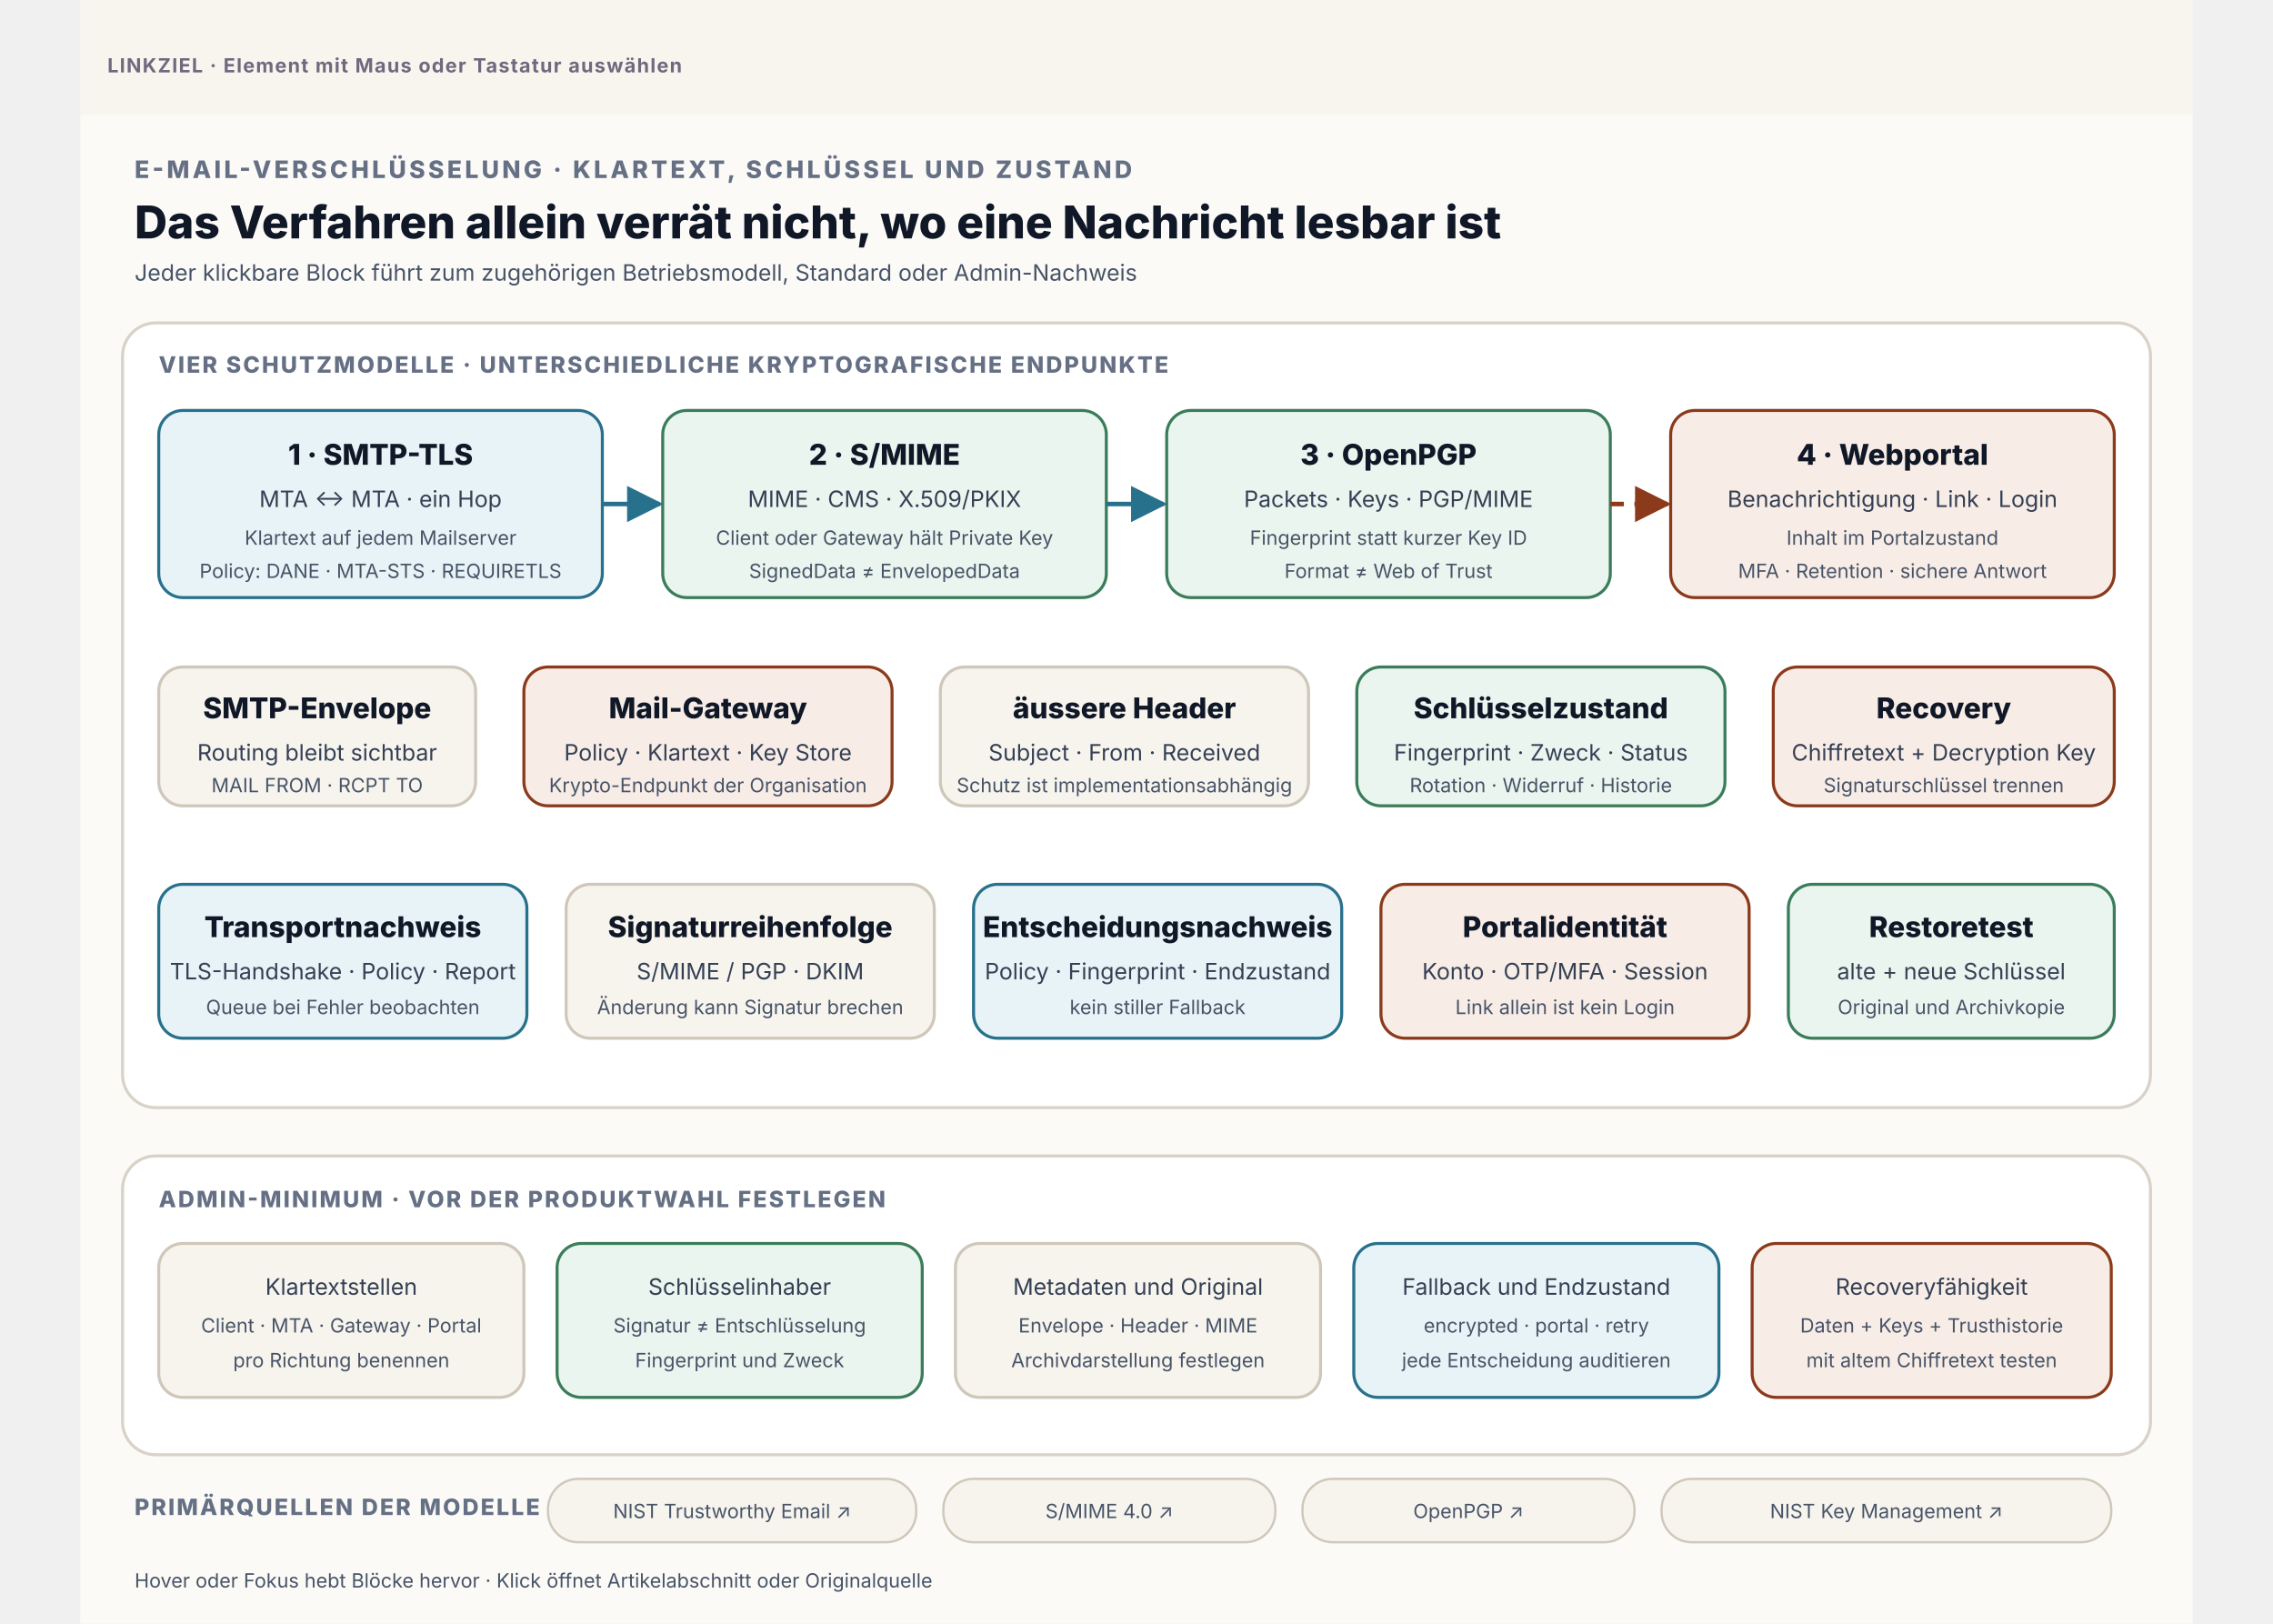
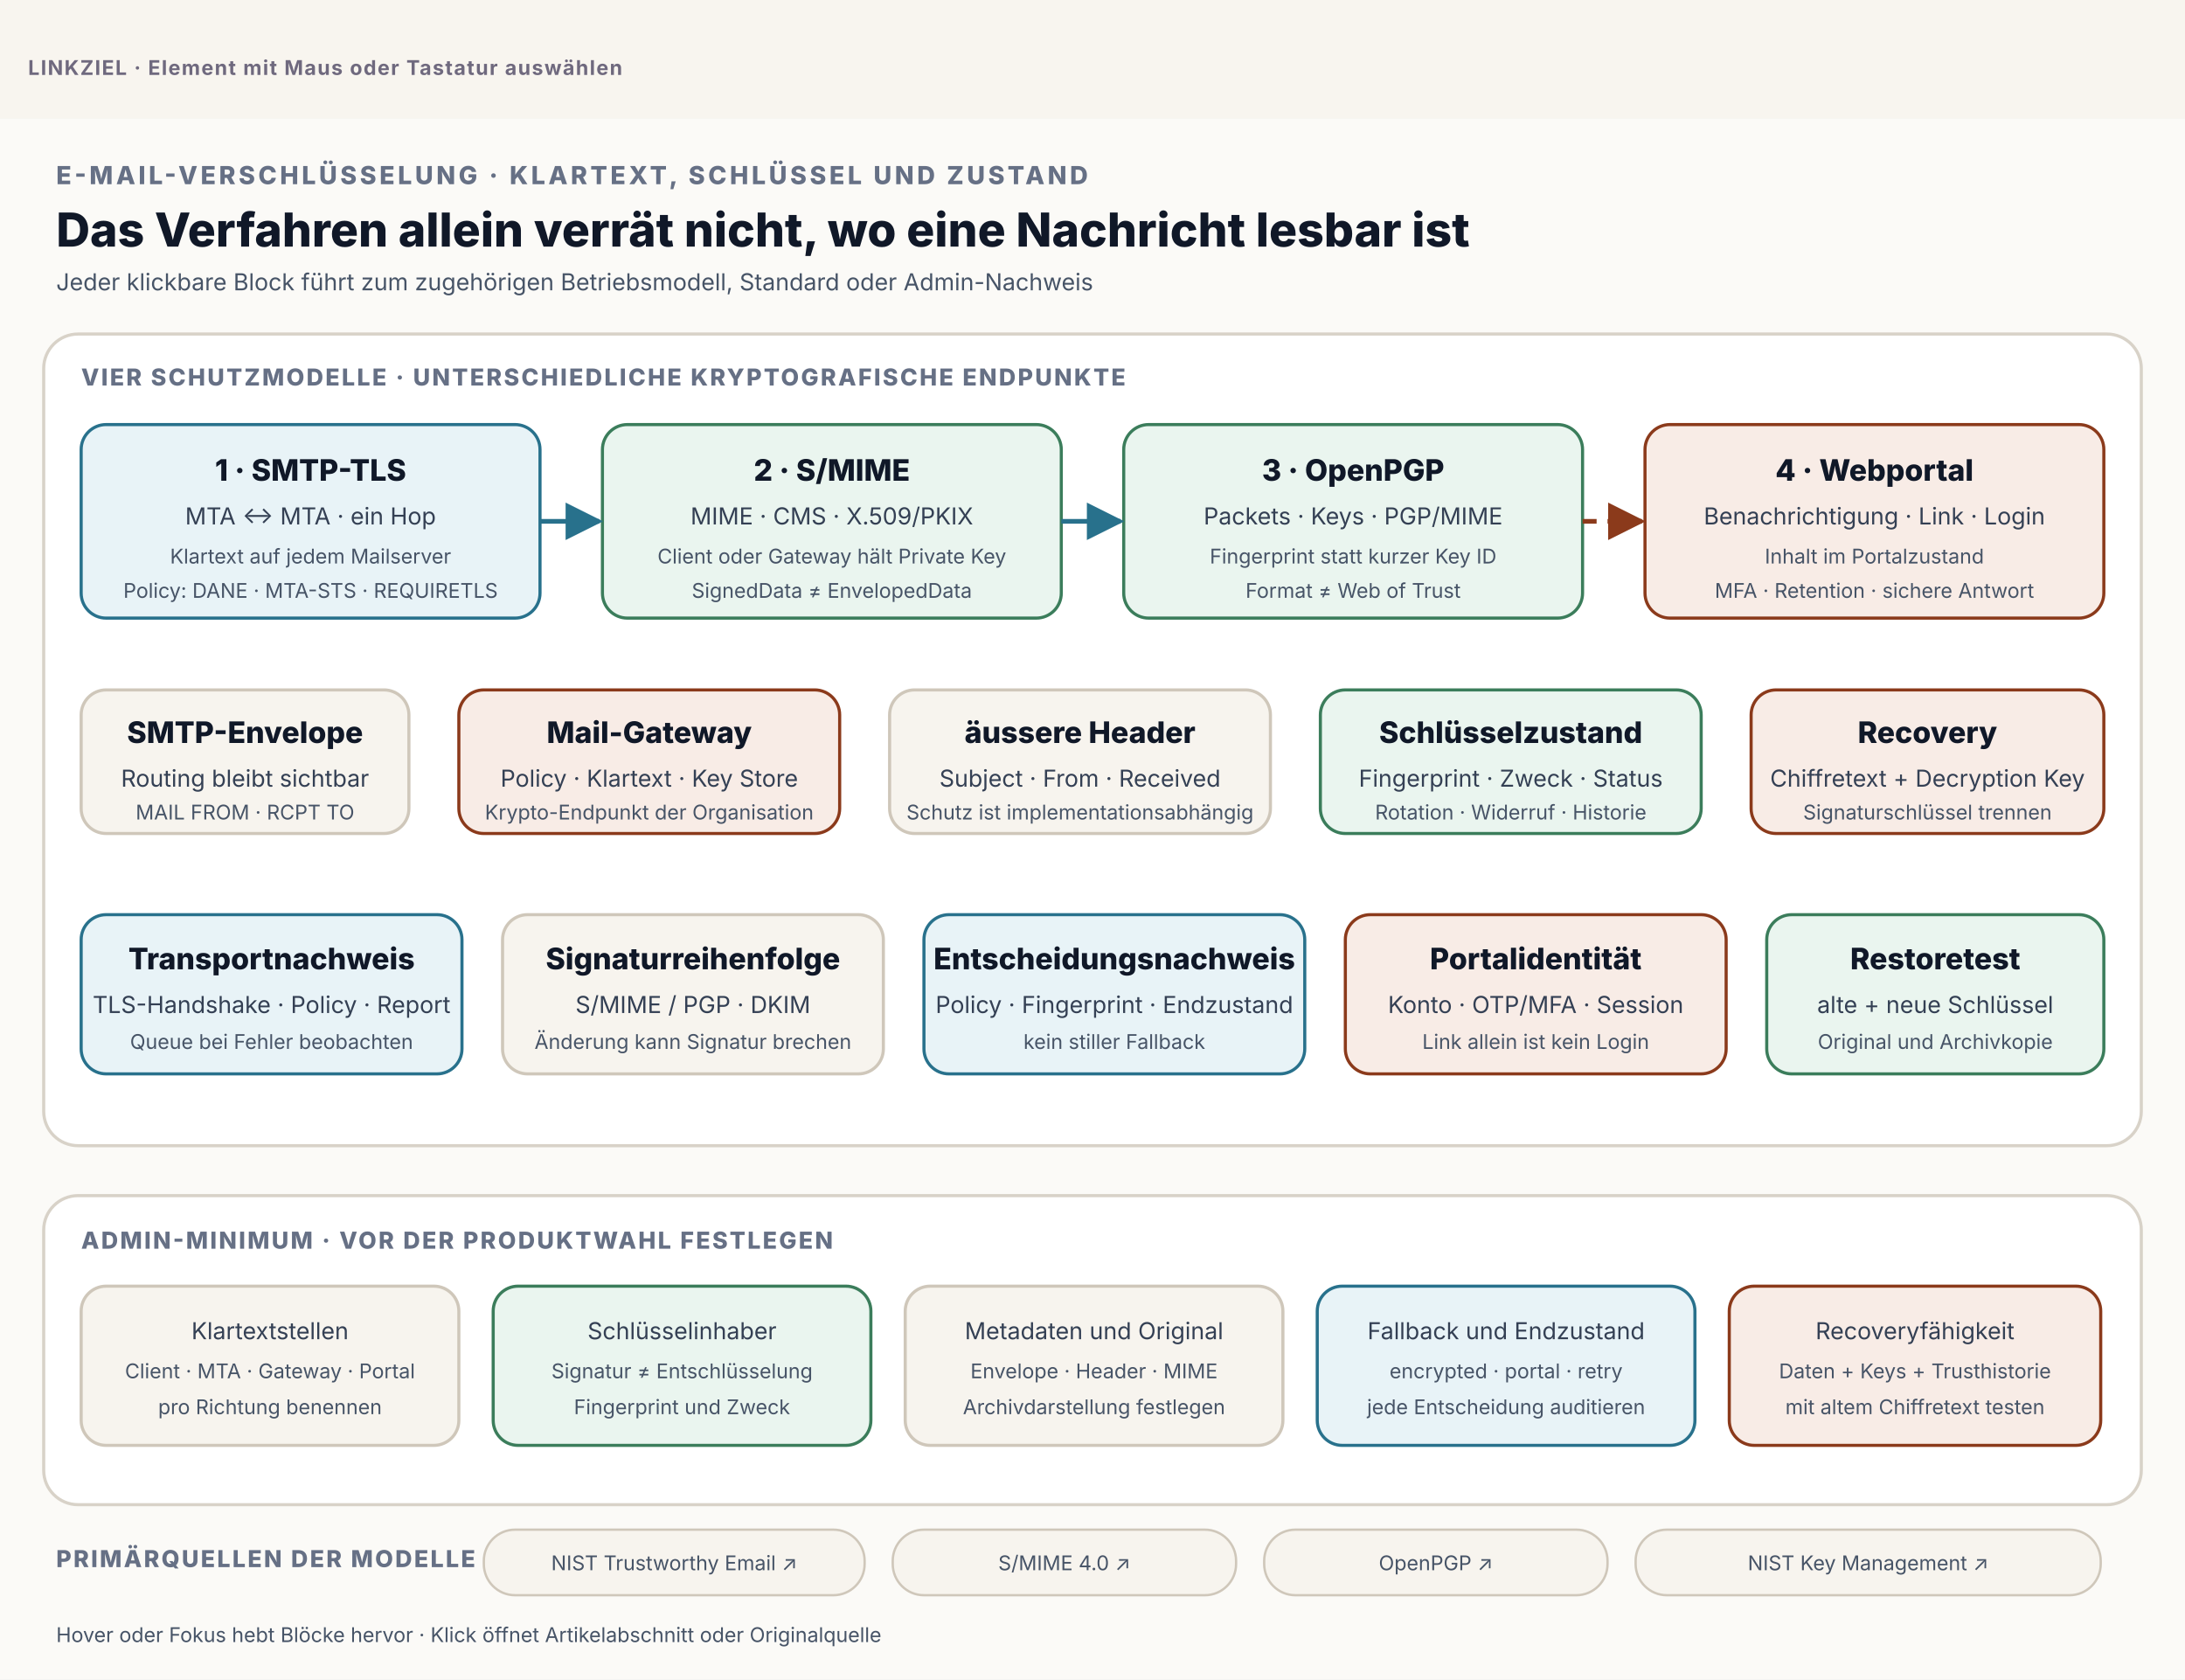
- <svg xmlns="http://www.w3.org/2000/svg" width="1400" height="1000" viewBox="0 -76 1400 1076" role="img" aria-labelledby="title desc">
+ <svg xmlns="http://www.w3.org/2000/svg" width="100%" height="100%" viewBox="0 -76 1400 1076" preserveAspectRatio="xMidYMid meet" role="img" aria-labelledby="title desc">
  <style>
    :root { color-scheme: light; }
    text { font-family: Inter, ui-sans-serif, system-ui, -apple-system, BlinkMacSystemFont, "Segoe UI", sans-serif; fill: #101828; }
    .eyebrow { font-size: 16px; font-weight: 800; letter-spacing: 2px; fill: #667085; }
    .title { font-size: 30px; font-weight: 800; }
    .subtitle { font-size: 15px; fill: #475467; }
    .section { font-size: 15px; font-weight: 800; letter-spacing: 1.3px; fill: #667085; }
    .label { font-size: 19px; font-weight: 800; }
    .body { font-size: 15px; fill: #344054; }
    .small { font-size: 13px; fill: #475467; }
    .arrow { stroke: #28718c; stroke-width: 3; fill: none; marker-end: url(#arrow); }
    .arrow-red { stroke: #8b3a1b; stroke-width: 3; fill: none; stroke-dasharray: 9 7; marker-end: url(#arrowRed); }
    .frame { fill: #fff; stroke: #d8d2c8; stroke-width: 2; }
    .hit { fill: #f7f4ee; stroke: #cfc7ba; stroke-width: 2; transition: fill .18s ease, stroke .18s ease, transform .18s ease; transform-box: fill-box; transform-origin: center; }
    .hit-blue { fill: #e8f3f7; stroke: #28718c; }
    .hit-red { fill: #f8ece6; stroke: #8b3a1b; }
    .hit-green { fill: #eaf5ef; stroke: #3b7d5b; }
    .chip { fill: #f7f4ee; stroke: #cfc7ba; stroke-width: 1.5; transition: fill .18s ease, stroke .18s ease; }
    a { cursor: pointer; outline: none; }
    a:hover .hit, a:focus .hit { fill: #d9edf4; stroke: #0d6a8a; transform: translateY(-3px); }
    a:hover .hit-red, a:focus .hit-red { fill: #f3d8cc; stroke: #7a2d12; }
    a:hover .hit-green, a:focus .hit-green { fill: #d5ecdf; stroke: #246844; }
    a:hover .chip, a:focus .chip { fill: #d9edf4; stroke: #0d6a8a; }
    a:hover text, a:focus text { fill: #064c66; }
  </style>
  <defs>
    <marker id="arrow" viewBox="0 0 10 10" refX="9" refY="5" markerWidth="8" markerHeight="8" orient="auto-start-reverse">
      <path d="M0 0 L10 5 L0 10 z" fill="#28718c" />
    </marker>
    <marker id="arrowRed" viewBox="0 0 10 10" refX="9" refY="5" markerWidth="8" markerHeight="8" orient="auto-start-reverse">
      <path d="M0 0 L10 5 L0 10 z" fill="#8b3a1b" />
    </marker>
  </defs>
  <rect width="1400" height="1000" fill="#fbfaf7" />
  <text class="eyebrow" x="36" y="42">E-MAIL-VERSCHLÜSSELUNG · KLARTEXT, SCHLÜSSEL UND ZUSTAND</text>
  <text class="title" x="36" y="82">Das Verfahren allein verrät nicht, wo eine Nachricht lesbar ist</text>
  <text class="subtitle" x="36" y="110">Jeder klickbare Block führt zum zugehörigen Betriebsmodell, Standard oder Admin-Nachweis</text>
  <rect class="frame" x="28" y="138" width="1344" height="520" rx="22" />
  <text class="section" x="52" y="171">VIER SCHUTZMODELLE · UNTERSCHIEDLICHE KRYPTOGRAFISCHE ENDPUNKTE</text>
  <a data-link-hint="1" href="/kb/verschluesselung#smtp-tls-schutz-pro-transporthop" target="_top" tabindex="0" aria-label="1 · SMTP-TLS – MTA ↔ MTA · ein Hop – Klartext auf jedem Mailserver">
    <rect class="hit hit-blue" x="52" y="196" width="294" height="124" rx="16" />
    <text class="label" x="199" y="232" text-anchor="middle">1 · SMTP-TLS</text>
    <text class="body" x="199" y="260" text-anchor="middle">MTA ↔ MTA · ein Hop</text>
    <text class="small" x="199" y="285" text-anchor="middle">Klartext auf jedem Mailserver</text>
    <text class="small" x="199" y="307" text-anchor="middle">Policy: DANE · MTA-STS · REQUIRETLS</text>
  </a>
  <a data-link-hint="2" href="/kb/verschluesselung#smime-cms-x509-und-mime" target="_top" tabindex="0" aria-label="2 · S/MIME – MIME · CMS · X.509/PKIX – Client oder Gateway hält Private Key">
    <rect class="hit hit-green" x="386" y="196" width="294" height="124" rx="16" />
    <text class="label" x="533" y="232" text-anchor="middle">2 · S/MIME</text>
    <text class="body" x="533" y="260" text-anchor="middle">MIME · CMS · X.509/PKIX</text>
    <text class="small" x="533" y="285" text-anchor="middle">Client oder Gateway hält Private Key</text>
    <text class="small" x="533" y="307" text-anchor="middle">SignedData ≠ EnvelopedData</text>
  </a>
  <a data-link-hint="3" href="/kb/verschluesselung#openpgp-format-ist-nicht-vertrauensmodell" target="_top" tabindex="0" aria-label="3 · OpenPGP – Packets · Keys · PGP/MIME – Fingerprint statt kurzer Key ID">
    <rect class="hit hit-green" x="720" y="196" width="294" height="124" rx="16" />
    <text class="label" x="867" y="232" text-anchor="middle">3 · OpenPGP</text>
    <text class="body" x="867" y="260" text-anchor="middle">Packets · Keys · PGP/MIME</text>
    <text class="small" x="867" y="285" text-anchor="middle">Fingerprint statt kurzer Key ID</text>
    <text class="small" x="867" y="307" text-anchor="middle">Format ≠ Web of Trust</text>
  </a>
  <a data-link-hint="4" href="/kb/verschluesselung#portalzustellung-webanwendung-statt-empfängerschlüssel" target="_top" tabindex="0" aria-label="4 · Webportal – Benachrichtigung · Link · Login – Inhalt im Portalzustand">
    <rect class="hit hit-red" x="1054" y="196" width="294" height="124" rx="16" />
    <text class="label" x="1201" y="232" text-anchor="middle">4 · Webportal</text>
    <text class="body" x="1201" y="260" text-anchor="middle">Benachrichtigung · Link · Login</text>
    <text class="small" x="1201" y="285" text-anchor="middle">Inhalt im Portalzustand</text>
    <text class="small" x="1201" y="307" text-anchor="middle">MFA · Retention · sichere Antwort</text>
  </a>
  <a data-link-hint="5" href="/kb/smtp" target="_top" tabindex="0" aria-label="SMTP-Envelope – Routing bleibt sichtbar – MAIL FROM · RCPT TO">
    <rect class="hit" x="52" y="366" width="210" height="92" rx="16" />
    <text class="label" x="157" y="400" text-anchor="middle">SMTP-Envelope</text>
    <text class="body" x="157" y="428" text-anchor="middle">Routing bleibt sichtbar</text>
    <text class="small" x="157" y="449" text-anchor="middle">MAIL FROM · RCPT TO</text>
  </a>
  <a data-link-hint="6" href="/kb/verschluesselung#gatewaymodell-zentrale-policy-und-zentrale-klartextmacht" target="_top" tabindex="0" aria-label="Mail-Gateway – Policy · Klartext · Key Store – Krypto-Endpunkt der Organisation">
    <rect class="hit hit-red" x="294" y="366" width="244" height="92" rx="16" />
    <text class="label" x="416" y="400" text-anchor="middle">Mail-Gateway</text>
    <text class="body" x="416" y="428" text-anchor="middle">Policy · Klartext · Key Store</text>
    <text class="small" x="416" y="449" text-anchor="middle">Krypto-Endpunkt der Organisation</text>
  </a>
  <a data-link-hint="7" href="/kb/verschluesselung#metadaten-header-und-archivierung" target="_top" tabindex="0" aria-label="äussere Header – Subject · From · Received – Schutz ist implementationsabhängig">
    <rect class="hit" x="570" y="366" width="244" height="92" rx="16" />
    <text class="label" x="692" y="400" text-anchor="middle">äussere Header</text>
    <text class="body" x="692" y="428" text-anchor="middle">Subject · From · Received</text>
    <text class="small" x="692" y="449" text-anchor="middle">Schutz ist implementationsabhängig</text>
  </a>
  <a data-link-hint="8" href="/kb/verschluesselung#schlüssel--und-zertifikatslebenszyklus" target="_top" tabindex="0" aria-label="Schlüsselzustand – Fingerprint · Zweck · Status – Rotation · Widerruf · Historie">
    <rect class="hit hit-green" x="846" y="366" width="244" height="92" rx="16" />
    <text class="label" x="968" y="400" text-anchor="middle">Schlüsselzustand</text>
    <text class="body" x="968" y="428" text-anchor="middle">Fingerprint · Zweck · Status</text>
    <text class="small" x="968" y="449" text-anchor="middle">Rotation · Widerruf · Historie</text>
  </a>
  <a data-link-hint="9" href="/kb/verschluesselung#backup-und-recovery" target="_top" tabindex="0" aria-label="Recovery – Chiffretext + Decryption Key – Signaturschlüssel trennen">
    <rect class="hit hit-red" x="1122" y="366" width="226" height="92" rx="16" />
    <text class="label" x="1235" y="400" text-anchor="middle">Recovery</text>
    <text class="body" x="1235" y="428" text-anchor="middle">Chiffretext + Decryption Key</text>
    <text class="small" x="1235" y="449" text-anchor="middle">Signaturschlüssel trennen</text>
  </a>
  <a data-link-hint="10" href="/kb/tls" target="_top" tabindex="0" aria-label="Transportnachweis – TLS-Handshake · Policy · Report – Queue bei Fehler beobachten">
    <rect class="hit hit-blue" x="52" y="510" width="244" height="102" rx="16" />
    <text class="label" x="174" y="545" text-anchor="middle">Transportnachweis</text>
    <text class="body" x="174" y="573" text-anchor="middle">TLS-Handshake · Policy · Report</text>
    <text class="small" x="174" y="596" text-anchor="middle">Queue bei Fehler beobachten</text>
  </a>
  <a data-link-hint="11" href="/kb/mail-auth" target="_top" tabindex="0" aria-label="Signaturreihenfolge – S/MIME / PGP · DKIM – Änderung kann Signatur brechen">
    <rect class="hit" x="322" y="510" width="244" height="102" rx="16" />
    <text class="label" x="444" y="545" text-anchor="middle">Signaturreihenfolge</text>
    <text class="body" x="444" y="573" text-anchor="middle">S/MIME / PGP · DKIM</text>
    <text class="small" x="444" y="596" text-anchor="middle">Änderung kann Signatur brechen</text>
  </a>
  <a data-link-hint="12" href="/kb/verschluesselung#monitoring-und-störungsanalyse" target="_top" tabindex="0" aria-label="Entscheidungsnachweis – Policy · Fingerprint · Endzustand – kein stiller Fallback">
    <rect class="hit hit-blue" x="592" y="510" width="244" height="102" rx="16" />
    <text class="label" x="714" y="545" text-anchor="middle">Entscheidungsnachweis</text>
    <text class="body" x="714" y="573" text-anchor="middle">Policy · Fingerprint · Endzustand</text>
    <text class="small" x="714" y="596" text-anchor="middle">kein stiller Fallback</text>
  </a>
  <a data-link-hint="13" href="/kb/verschluesselung#portalzustellung-webanwendung-statt-empfängerschlüssel" target="_top" tabindex="0" aria-label="Portalidentität – Konto · OTP/MFA · Session – Link allein ist kein Login">
    <rect class="hit hit-red" x="862" y="510" width="244" height="102" rx="16" />
    <text class="label" x="984" y="545" text-anchor="middle">Portalidentität</text>
    <text class="body" x="984" y="573" text-anchor="middle">Konto · OTP/MFA · Session</text>
    <text class="small" x="984" y="596" text-anchor="middle">Link allein ist kein Login</text>
  </a>
  <a data-link-hint="14" href="/kb/verschluesselung#backup-und-recovery" target="_top" tabindex="0" aria-label="Restoretest – alte + neue Schlüssel – Original und Archivkopie">
    <rect class="hit hit-green" x="1132" y="510" width="216" height="102" rx="16" />
    <text class="label" x="1240" y="545" text-anchor="middle">Restoretest</text>
    <text class="body" x="1240" y="573" text-anchor="middle">alte + neue Schlüssel</text>
    <text class="small" x="1240" y="596" text-anchor="middle">Original und Archivkopie</text>
  </a>
  <path class="arrow" d="M346 258 H384" />
  <path class="arrow" d="M680 258 H718" />
  <path class="arrow-red" d="M1014 258 H1052" />
  <rect class="frame" x="28" y="690" width="1344" height="198" rx="22" />
  <text class="section" x="52" y="724">ADMIN-MINIMUM · VOR DER PRODUKTWAHL FESTLEGEN</text>
  <a data-link-hint="15" href="/kb/verschluesselung#architekturansatz-schutzmodelle-und-klartextgrenzen" target="_top" tabindex="0" aria-label="Klartextstellen – Client · MTA · Gateway · Portal – pro Richtung benennen">
    <rect class="hit" x="52" y="748" width="242" height="102" rx="16" />
    <text class="body" x="173" y="782" text-anchor="middle">Klartextstellen</text>
    <text class="small" x="173" y="807" text-anchor="middle">Client · MTA · Gateway · Portal</text>
    <text class="small" x="173" y="830" text-anchor="middle">pro Richtung benennen</text>
  </a>
  <a data-link-hint="16" href="/kb/verschluesselung#schlüssel--und-zertifikatslebenszyklus" target="_top" tabindex="0" aria-label="Schlüsselinhaber – Signatur ≠ Entschlüsselung – Fingerprint und Zweck">
    <rect class="hit hit-green" x="316" y="748" width="242" height="102" rx="16" />
    <text class="body" x="437" y="782" text-anchor="middle">Schlüsselinhaber</text>
    <text class="small" x="437" y="807" text-anchor="middle">Signatur ≠ Entschlüsselung</text>
    <text class="small" x="437" y="830" text-anchor="middle">Fingerprint und Zweck</text>
  </a>
  <a data-link-hint="17" href="/kb/verschluesselung#metadaten-header-und-archivierung" target="_top" tabindex="0" aria-label="Metadaten und Original – Envelope · Header · MIME – Archivdarstellung festlegen">
    <rect class="hit" x="580" y="748" width="242" height="102" rx="16" />
    <text class="body" x="701" y="782" text-anchor="middle">Metadaten und Original</text>
    <text class="small" x="701" y="807" text-anchor="middle">Envelope · Header · MIME</text>
    <text class="small" x="701" y="830" text-anchor="middle">Archivdarstellung festlegen</text>
  </a>
  <a data-link-hint="18" href="/kb/verschluesselung#monitoring-und-störungsanalyse" target="_top" tabindex="0" aria-label="Fallback und Endzustand – encrypted · portal · retry – jede Entscheidung auditieren">
    <rect class="hit hit-blue" x="844" y="748" width="242" height="102" rx="16" />
    <text class="body" x="965" y="782" text-anchor="middle">Fallback und Endzustand</text>
    <text class="small" x="965" y="807" text-anchor="middle">encrypted · portal · retry</text>
    <text class="small" x="965" y="830" text-anchor="middle">jede Entscheidung auditieren</text>
  </a>
  <a data-link-hint="19" href="/kb/verschluesselung#backup-und-recovery" target="_top" tabindex="0" aria-label="Recoveryfähigkeit – Daten + Keys + Trusthistorie – mit altem Chiffretext testen">
    <rect class="hit hit-red" x="1108" y="748" width="238" height="102" rx="16" />
    <text class="body" x="1227" y="782" text-anchor="middle">Recoveryfähigkeit</text>
    <text class="small" x="1227" y="807" text-anchor="middle">Daten + Keys + Trusthistorie</text>
    <text class="small" x="1227" y="830" text-anchor="middle">mit altem Chiffretext testen</text>
  </a>
  <text class="section" x="36" y="928">PRIMÄRQUELLEN DER MODELLE</text>
  <a data-link-hint="20" href="https://nvlpubs.nist.gov/nistpubs/SpecialPublications/NIST.SP.800-177r1.pdf" rel="noopener noreferrer" tabindex="0" aria-label="NIST Trustworthy Email ↗" target="_top">
    <rect class="chip" x="310" y="904" width="244" height="42" rx="20" />
    <text class="small" x="432" y="930" text-anchor="middle">NIST Trustworthy Email ↗</text>
  </a>
  <a data-link-hint="21" href="https://datatracker.ietf.org/doc/html/rfc8551" rel="noopener noreferrer" tabindex="0" aria-label="S/MIME 4.0 ↗" target="_top">
    <rect class="chip" x="572" y="904" width="220" height="42" rx="20" />
    <text class="small" x="682" y="930" text-anchor="middle">S/MIME 4.0 ↗</text>
  </a>
  <a data-link-hint="22" href="https://datatracker.ietf.org/doc/html/rfc9580" rel="noopener noreferrer" tabindex="0" aria-label="OpenPGP ↗" target="_top">
    <rect class="chip" x="810" y="904" width="220" height="42" rx="20" />
    <text class="small" x="920" y="930" text-anchor="middle">OpenPGP ↗</text>
  </a>
  <a data-link-hint="23" href="https://csrc.nist.gov/pubs/sp/800/57/pt1/r5/final" rel="noopener noreferrer" tabindex="0" aria-label="NIST Key Management ↗" target="_top">
    <rect class="chip" x="1048" y="904" width="298" height="42" rx="20" />
    <text class="small" x="1197" y="930" text-anchor="middle">NIST Key Management ↗</text>
  </a>
  <text class="small" x="36" y="976">Hover oder Fokus hebt Blöcke hervor · Klick öffnet Artikelabschnitt oder Originalquelle</text>
  <style>
    .link-target-gutter{fill:#f8f5ef}
    .link-target-placeholder{font:650 13px system-ui,-apple-system,"Segoe UI",sans-serif;letter-spacing:.06em;fill:#6f697e}
    .link-target-ui{opacity:0;transition:opacity .12s ease;pointer-events:none}
    svg:has(a[href]:hover) .link-target-ui,svg:has(a[href]:focus) .link-target-ui{opacity:1}
    .link-target-backdrop{fill:#13263a;stroke:#ffffff;stroke-width:2}
    .link-target-copy{opacity:0}
    .link-target-label{font:700 16px system-ui,-apple-system,"Segoe UI",sans-serif;fill:#ffffff}
    .link-target-address{font:500 12px ui-monospace,"SFMono-Regular",Consolas,monospace;fill:#bfe7ff}
svg:has(a[data-link-hint="1"]:hover) .link-target-copy-1,svg:has(a[data-link-hint="1"]:focus) .link-target-copy-1{opacity:1}
svg:has(a[data-link-hint="2"]:hover) .link-target-copy-2,svg:has(a[data-link-hint="2"]:focus) .link-target-copy-2{opacity:1}
svg:has(a[data-link-hint="3"]:hover) .link-target-copy-3,svg:has(a[data-link-hint="3"]:focus) .link-target-copy-3{opacity:1}
svg:has(a[data-link-hint="4"]:hover) .link-target-copy-4,svg:has(a[data-link-hint="4"]:focus) .link-target-copy-4{opacity:1}
svg:has(a[data-link-hint="5"]:hover) .link-target-copy-5,svg:has(a[data-link-hint="5"]:focus) .link-target-copy-5{opacity:1}
svg:has(a[data-link-hint="6"]:hover) .link-target-copy-6,svg:has(a[data-link-hint="6"]:focus) .link-target-copy-6{opacity:1}
svg:has(a[data-link-hint="7"]:hover) .link-target-copy-7,svg:has(a[data-link-hint="7"]:focus) .link-target-copy-7{opacity:1}
svg:has(a[data-link-hint="8"]:hover) .link-target-copy-8,svg:has(a[data-link-hint="8"]:focus) .link-target-copy-8{opacity:1}
svg:has(a[data-link-hint="9"]:hover) .link-target-copy-9,svg:has(a[data-link-hint="9"]:focus) .link-target-copy-9{opacity:1}
svg:has(a[data-link-hint="10"]:hover) .link-target-copy-10,svg:has(a[data-link-hint="10"]:focus) .link-target-copy-10{opacity:1}
svg:has(a[data-link-hint="11"]:hover) .link-target-copy-11,svg:has(a[data-link-hint="11"]:focus) .link-target-copy-11{opacity:1}
svg:has(a[data-link-hint="12"]:hover) .link-target-copy-12,svg:has(a[data-link-hint="12"]:focus) .link-target-copy-12{opacity:1}
svg:has(a[data-link-hint="13"]:hover) .link-target-copy-13,svg:has(a[data-link-hint="13"]:focus) .link-target-copy-13{opacity:1}
svg:has(a[data-link-hint="14"]:hover) .link-target-copy-14,svg:has(a[data-link-hint="14"]:focus) .link-target-copy-14{opacity:1}
svg:has(a[data-link-hint="15"]:hover) .link-target-copy-15,svg:has(a[data-link-hint="15"]:focus) .link-target-copy-15{opacity:1}
svg:has(a[data-link-hint="16"]:hover) .link-target-copy-16,svg:has(a[data-link-hint="16"]:focus) .link-target-copy-16{opacity:1}
svg:has(a[data-link-hint="17"]:hover) .link-target-copy-17,svg:has(a[data-link-hint="17"]:focus) .link-target-copy-17{opacity:1}
svg:has(a[data-link-hint="18"]:hover) .link-target-copy-18,svg:has(a[data-link-hint="18"]:focus) .link-target-copy-18{opacity:1}
svg:has(a[data-link-hint="19"]:hover) .link-target-copy-19,svg:has(a[data-link-hint="19"]:focus) .link-target-copy-19{opacity:1}
svg:has(a[data-link-hint="20"]:hover) .link-target-copy-20,svg:has(a[data-link-hint="20"]:focus) .link-target-copy-20{opacity:1}
svg:has(a[data-link-hint="21"]:hover) .link-target-copy-21,svg:has(a[data-link-hint="21"]:focus) .link-target-copy-21{opacity:1}
svg:has(a[data-link-hint="22"]:hover) .link-target-copy-22,svg:has(a[data-link-hint="22"]:focus) .link-target-copy-22{opacity:1}
svg:has(a[data-link-hint="23"]:hover) .link-target-copy-23,svg:has(a[data-link-hint="23"]:focus) .link-target-copy-23{opacity:1}
  </style>
  <rect class="link-target-gutter" x="0" y="-76" width="1400" height="76" />
  <text class="link-target-placeholder" x="18" y="-28">LINKZIEL · Element mit Maus oder Tastatur auswählen</text>
  <g class="link-target-ui" aria-hidden="true" pointer-events="none">
    <rect class="link-target-backdrop" x="12" y="-70" width="1376" height="62" rx="12" />
    <g class="link-target-copy link-target-copy-1">
      <text class="link-target-label" x="26" y="-42">Öffnet: 1 · SMTP-TLS – MTA ↔ MTA · ein Hop – Klartext auf jedem Mailserver</text>
      <text class="link-target-address" x="26" y="-20">Ziel: /kb/verschluesselung#smtp-tls-schutz-pro-transporthop</text>
    </g>
    <g class="link-target-copy link-target-copy-2">
      <text class="link-target-label" x="26" y="-42">Öffnet: 2 · S/MIME – MIME · CMS · X.509/PKIX – Client oder Gateway hält Private Key</text>
      <text class="link-target-address" x="26" y="-20">Ziel: /kb/verschluesselung#smime-cms-x509-und-mime</text>
    </g>
    <g class="link-target-copy link-target-copy-3">
      <text class="link-target-label" x="26" y="-42">Öffnet: 3 · OpenPGP – Packets · Keys · PGP/MIME – Fingerprint statt kurzer Key ID</text>
      <text class="link-target-address" x="26" y="-20">Ziel: /kb/verschluesselung#openpgp-format-ist-nicht-vertrauensmodell</text>
    </g>
    <g class="link-target-copy link-target-copy-4">
      <text class="link-target-label" x="26" y="-42">Öffnet: 4 · Webportal – Benachrichtigung · Link · Login – Inhalt im Portalzustand</text>
      <text class="link-target-address" x="26" y="-20">Ziel: /kb/verschluesselung#portalzustellung-webanwendung-statt-empfängerschlüssel</text>
    </g>
    <g class="link-target-copy link-target-copy-5">
      <text class="link-target-label" x="26" y="-42">Öffnet: SMTP-Envelope – Routing bleibt sichtbar – MAIL FROM · RCPT TO</text>
      <text class="link-target-address" x="26" y="-20">Ziel: /kb/smtp</text>
    </g>
    <g class="link-target-copy link-target-copy-6">
      <text class="link-target-label" x="26" y="-42">Öffnet: Mail-Gateway – Policy · Klartext · Key Store – Krypto-Endpunkt der Organisation</text>
      <text class="link-target-address" x="26" y="-20">Ziel: /kb/verschluesselung#gatewaymodell-zentrale-policy-und-zentrale-klartextmacht</text>
    </g>
    <g class="link-target-copy link-target-copy-7">
      <text class="link-target-label" x="26" y="-42">Öffnet: äussere Header – Subject · From · Received – Schutz ist implementationsabhängig</text>
      <text class="link-target-address" x="26" y="-20">Ziel: /kb/verschluesselung#metadaten-header-und-archivierung</text>
    </g>
    <g class="link-target-copy link-target-copy-8">
      <text class="link-target-label" x="26" y="-42">Öffnet: Schlüsselzustand – Fingerprint · Zweck · Status – Rotation · Widerruf · Historie</text>
      <text class="link-target-address" x="26" y="-20">Ziel: /kb/verschluesselung#schlüssel--und-zertifikatslebenszyklus</text>
    </g>
    <g class="link-target-copy link-target-copy-9">
      <text class="link-target-label" x="26" y="-42">Öffnet: Recovery – Chiffretext + Decryption Key – Signaturschlüssel trennen</text>
      <text class="link-target-address" x="26" y="-20">Ziel: /kb/verschluesselung#backup-und-recovery</text>
    </g>
    <g class="link-target-copy link-target-copy-10">
      <text class="link-target-label" x="26" y="-42">Öffnet: Transportnachweis – TLS-Handshake · Policy · Report – Queue bei Fehler beobachten</text>
      <text class="link-target-address" x="26" y="-20">Ziel: /kb/tls</text>
    </g>
    <g class="link-target-copy link-target-copy-11">
      <text class="link-target-label" x="26" y="-42">Öffnet: Signaturreihenfolge – S/MIME / PGP · DKIM – Änderung kann Signatur brechen</text>
      <text class="link-target-address" x="26" y="-20">Ziel: /kb/mail-auth</text>
    </g>
    <g class="link-target-copy link-target-copy-12">
      <text class="link-target-label" x="26" y="-42">Öffnet: Entscheidungsnachweis – Policy · Fingerprint · Endzustand – kein stiller Fallback</text>
      <text class="link-target-address" x="26" y="-20">Ziel: /kb/verschluesselung#monitoring-und-störungsanalyse</text>
    </g>
    <g class="link-target-copy link-target-copy-13">
      <text class="link-target-label" x="26" y="-42">Öffnet: Portalidentität – Konto · OTP/MFA · Session – Link allein ist kein Login</text>
      <text class="link-target-address" x="26" y="-20">Ziel: /kb/verschluesselung#portalzustellung-webanwendung-statt-empfängerschlüssel</text>
    </g>
    <g class="link-target-copy link-target-copy-14">
      <text class="link-target-label" x="26" y="-42">Öffnet: Restoretest – alte + neue Schlüssel – Original und Archivkopie</text>
      <text class="link-target-address" x="26" y="-20">Ziel: /kb/verschluesselung#backup-und-recovery</text>
    </g>
    <g class="link-target-copy link-target-copy-15">
      <text class="link-target-label" x="26" y="-42">Öffnet: Klartextstellen – Client · MTA · Gateway · Portal – pro Richtung benennen</text>
      <text class="link-target-address" x="26" y="-20">Ziel: /kb/verschluesselung#architekturansatz-schutzmodelle-und-klartextgrenzen</text>
    </g>
    <g class="link-target-copy link-target-copy-16">
      <text class="link-target-label" x="26" y="-42">Öffnet: Schlüsselinhaber – Signatur ≠ Entschlüsselung – Fingerprint und Zweck</text>
      <text class="link-target-address" x="26" y="-20">Ziel: /kb/verschluesselung#schlüssel--und-zertifikatslebenszyklus</text>
    </g>
    <g class="link-target-copy link-target-copy-17">
      <text class="link-target-label" x="26" y="-42">Öffnet: Metadaten und Original – Envelope · Header · MIME – Archivdarstellung festlegen</text>
      <text class="link-target-address" x="26" y="-20">Ziel: /kb/verschluesselung#metadaten-header-und-archivierung</text>
    </g>
    <g class="link-target-copy link-target-copy-18">
      <text class="link-target-label" x="26" y="-42">Öffnet: Fallback und Endzustand – encrypted · portal · retry – jede Entscheidung auditieren</text>
      <text class="link-target-address" x="26" y="-20">Ziel: /kb/verschluesselung#monitoring-und-störungsanalyse</text>
    </g>
    <g class="link-target-copy link-target-copy-19">
      <text class="link-target-label" x="26" y="-42">Öffnet: Recoveryfähigkeit – Daten + Keys + Trusthistorie – mit altem Chiffretext testen</text>
      <text class="link-target-address" x="26" y="-20">Ziel: /kb/verschluesselung#backup-und-recovery</text>
    </g>
    <g class="link-target-copy link-target-copy-20">
      <text class="link-target-label" x="26" y="-42">Öffnet: NIST Trustworthy Email ↗</text>
      <text class="link-target-address" x="26" y="-20">Ziel: https://nvlpubs.nist.gov/nistpubs/SpecialPublications/NIST.SP.800-177r1.pdf</text>
    </g>
    <g class="link-target-copy link-target-copy-21">
      <text class="link-target-label" x="26" y="-42">Öffnet: S/MIME 4.0 ↗</text>
      <text class="link-target-address" x="26" y="-20">Ziel: https://datatracker.ietf.org/doc/html/rfc8551</text>
    </g>
    <g class="link-target-copy link-target-copy-22">
      <text class="link-target-label" x="26" y="-42">Öffnet: OpenPGP ↗</text>
      <text class="link-target-address" x="26" y="-20">Ziel: https://datatracker.ietf.org/doc/html/rfc9580</text>
    </g>
    <g class="link-target-copy link-target-copy-23">
      <text class="link-target-label" x="26" y="-42">Öffnet: NIST Key Management ↗</text>
      <text class="link-target-address" x="26" y="-20">Ziel: https://csrc.nist.gov/pubs/sp/800/57/pt1/r5/final</text>
    </g>
  </g>
</svg>
